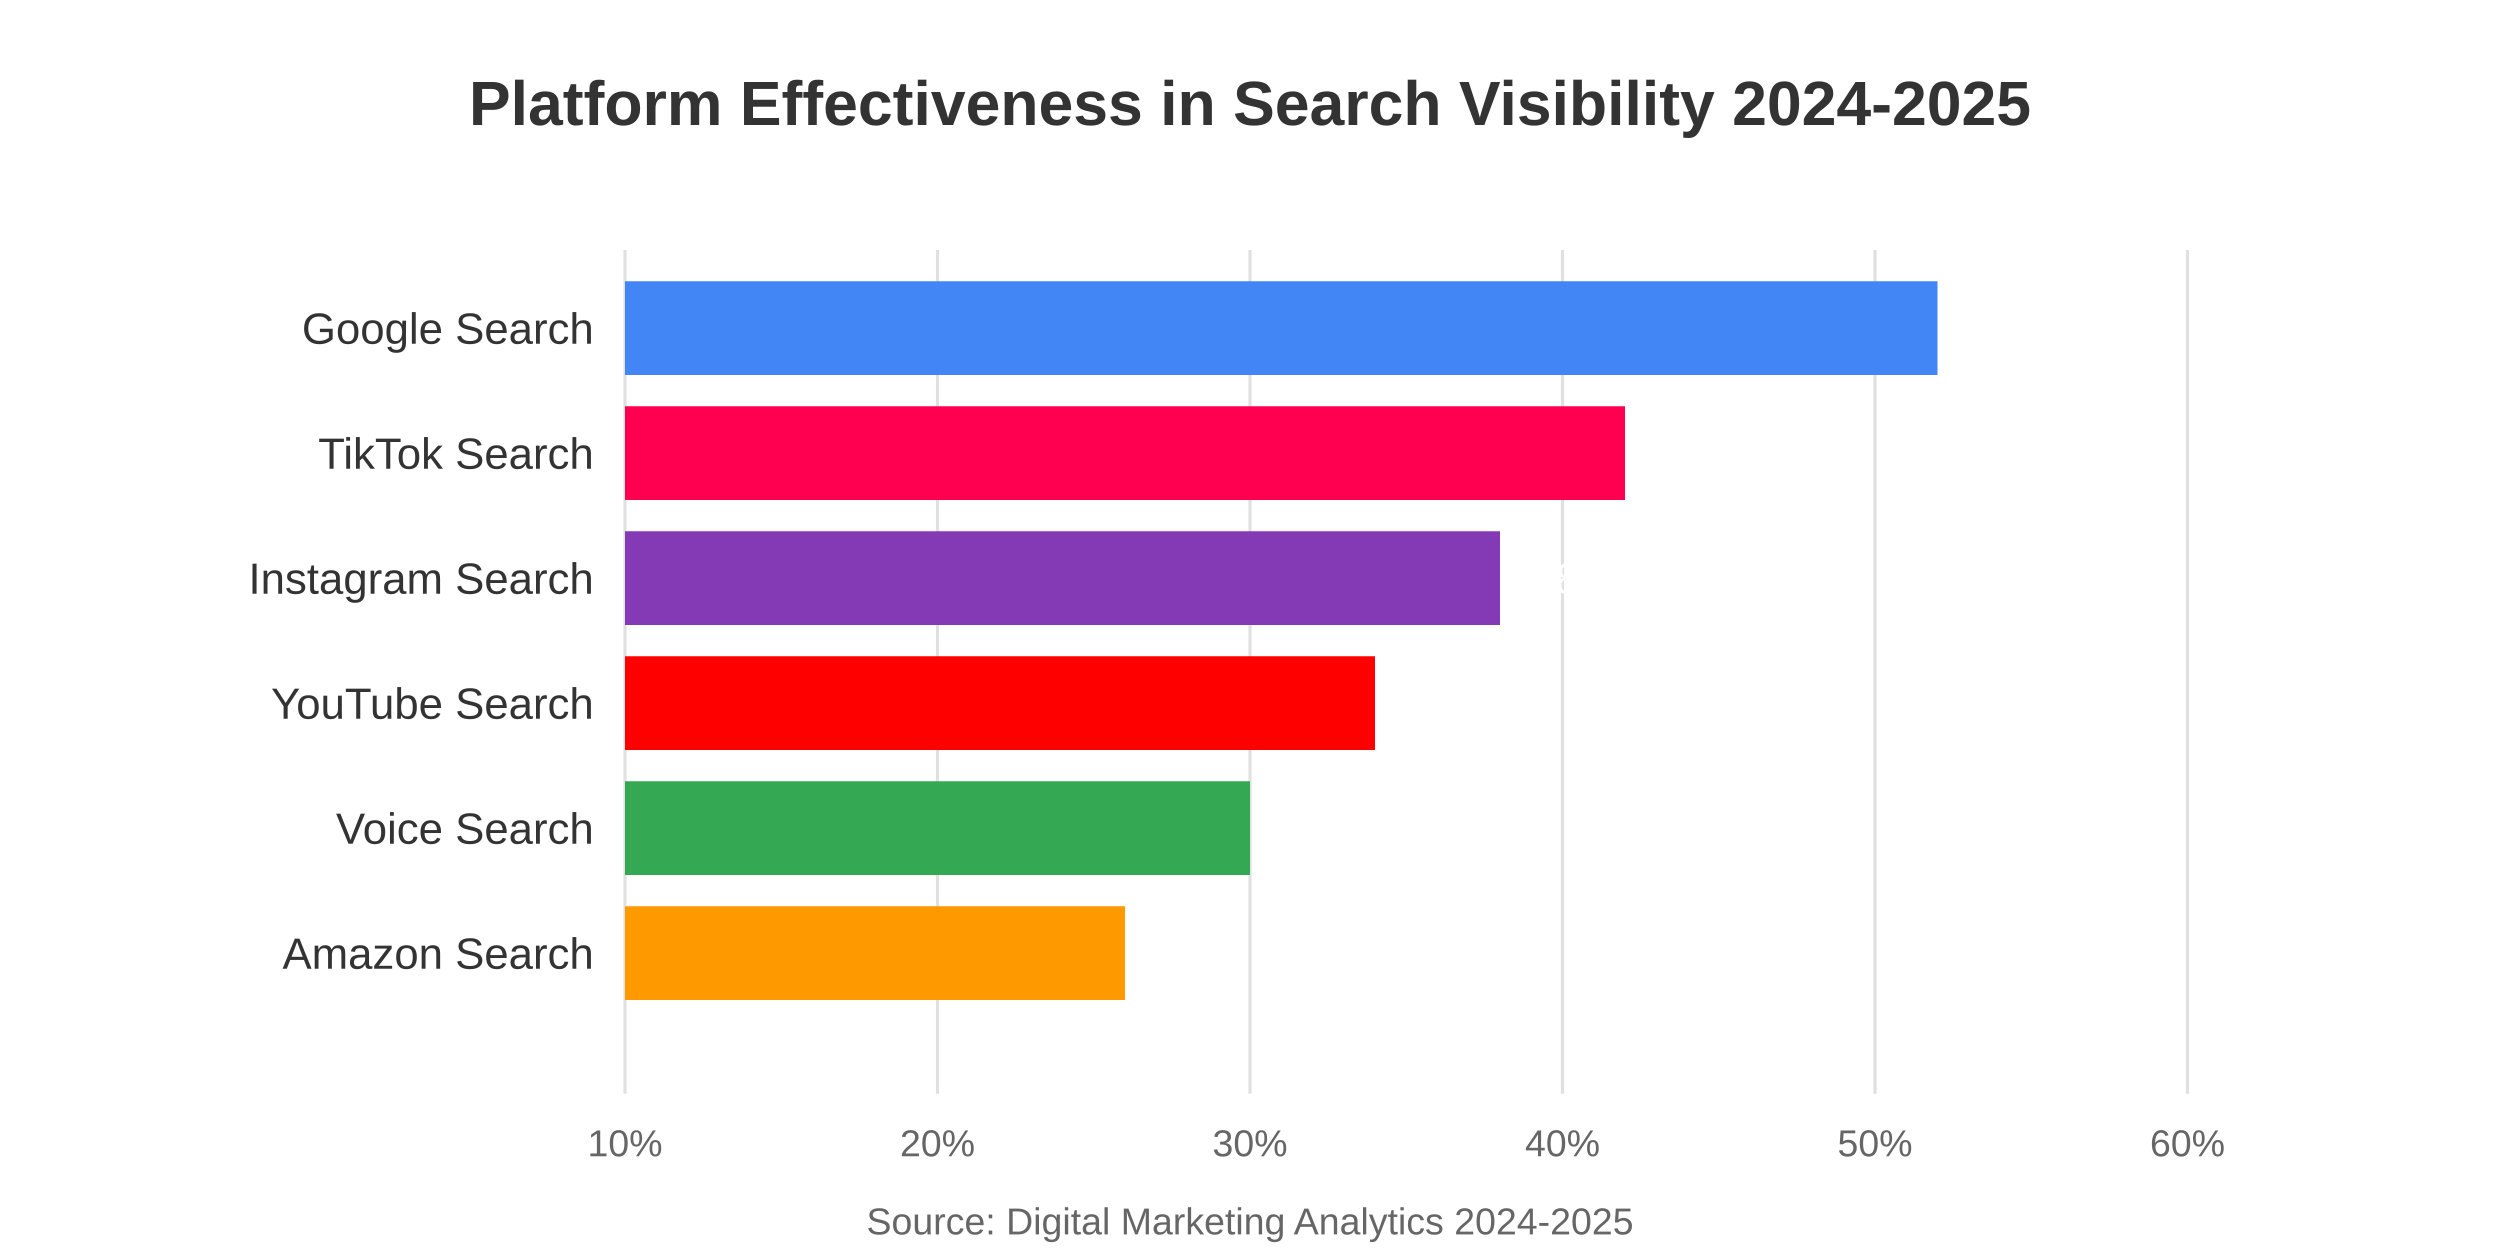
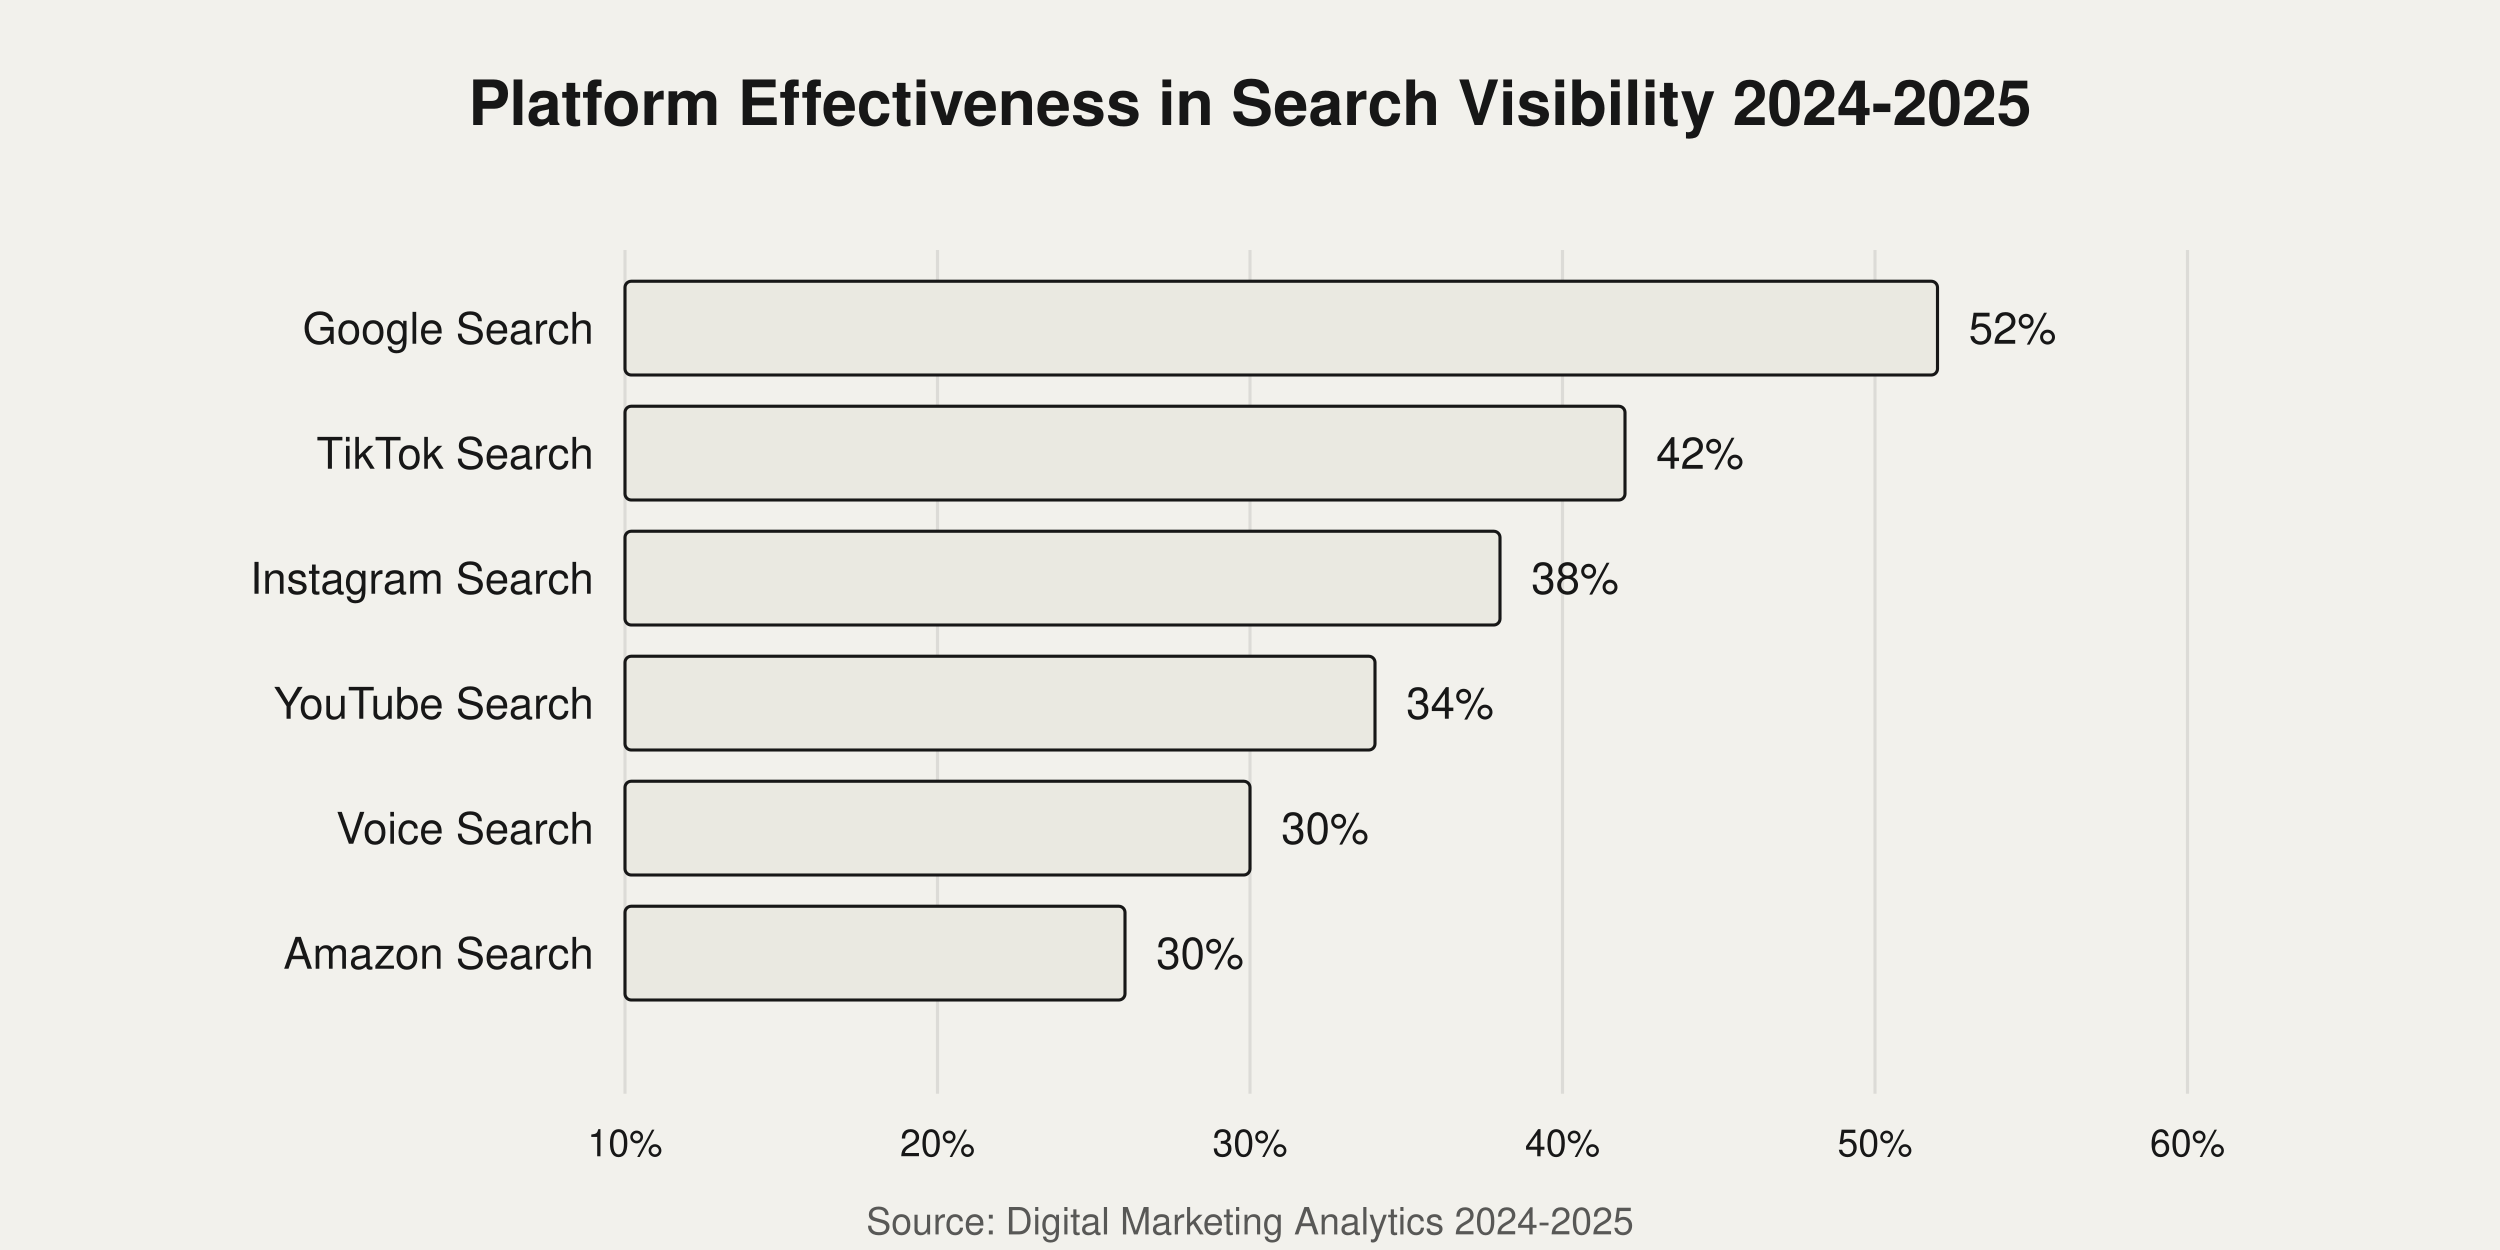
<svg xmlns="http://www.w3.org/2000/svg" viewBox="0 0 800 400">
-   <rect width="800" height="400" fill="#ffffff" />
-   <text x="400" y="40" text-anchor="middle" font-family="Arial, sans-serif" font-size="20" font-weight="bold" fill="#333">
+   <rect width="800" height="400" fill="#F2F1EC" />
+   <text x="400" y="40" text-anchor="middle" font-family="system-ui, BlinkMacSystemFont, Segoe UI, Helvetica, Arial, sans-serif, Apple Color Emoji, Segoe UI Emoji, Segoe UI Symbol" font-size="20" font-weight="bold" fill="#171717">
        Platform Effectiveness in Search Visibility 2024-2025
    </text>
-   <g stroke="#e0e0e0" stroke-width="1">
+   <g stroke="#171717" stroke-opacity="0.1" stroke-width="1">
    <line x1="200" y1="80" x2="200" y2="350" />
    <line x1="300" y1="80" x2="300" y2="350" />
    <line x1="400" y1="80" x2="400" y2="350" />
    <line x1="500" y1="80" x2="500" y2="350" />
    <line x1="600" y1="80" x2="600" y2="350" />
    <line x1="700" y1="80" x2="700" y2="350" />
  </g>
-   <g font-family="Arial, sans-serif" font-size="12" fill="#666">
+   <g font-family="system-ui, BlinkMacSystemFont, Segoe UI, Helvetica, Arial, sans-serif, Apple Color Emoji, Segoe UI Emoji, Segoe UI Symbol" font-size="12" fill="#171717">
    <text x="200" y="370" text-anchor="middle">10%</text>
    <text x="300" y="370" text-anchor="middle">20%</text>
    <text x="400" y="370" text-anchor="middle">30%</text>
    <text x="500" y="370" text-anchor="middle">40%</text>
    <text x="600" y="370" text-anchor="middle">50%</text>
    <text x="700" y="370" text-anchor="middle">60%</text>
  </g>
  <g>
-     <rect x="200" y="90" width="420" height="30" fill="#4285f4" />
-     <text x="190" y="110" text-anchor="end" font-family="Arial, sans-serif" font-size="14" fill="#333">Google Search</text>
-     <text x="630" y="110" font-family="Arial, sans-serif" font-size="14" fill="#fff">52%</text>
-     <rect x="200" y="130" width="320" height="30" fill="#ff0050" />
-     <text x="190" y="150" text-anchor="end" font-family="Arial, sans-serif" font-size="14" fill="#333">TikTok Search</text>
-     <text x="530" y="150" font-family="Arial, sans-serif" font-size="14" fill="#fff">42%</text>
-     <rect x="200" y="170" width="280" height="30" fill="#833AB4" />
-     <text x="190" y="190" text-anchor="end" font-family="Arial, sans-serif" font-size="14" fill="#333">Instagram Search</text>
-     <text x="490" y="190" font-family="Arial, sans-serif" font-size="14" fill="#fff">38%</text>
-     <rect x="200" y="210" width="240" height="30" fill="#FF0000" />
-     <text x="190" y="230" text-anchor="end" font-family="Arial, sans-serif" font-size="14" fill="#333">YouTube Search</text>
-     <text x="450" y="230" font-family="Arial, sans-serif" font-size="14" fill="#fff">34%</text>
-     <rect x="200" y="250" width="200" height="30" fill="#34A853" />
-     <text x="190" y="270" text-anchor="end" font-family="Arial, sans-serif" font-size="14" fill="#333">Voice Search</text>
-     <text x="410" y="270" font-family="Arial, sans-serif" font-size="14" fill="#fff">30%</text>
-     <rect x="200" y="290" width="160" height="30" fill="#FF9900" />
-     <text x="190" y="310" text-anchor="end" font-family="Arial, sans-serif" font-size="14" fill="#333">Amazon Search</text>
-     <text x="370" y="310" font-family="Arial, sans-serif" font-size="14" fill="#fff">26%</text>
+     <rect x="200" y="90" width="420" height="30" fill="#EAE9E1" stroke="#171717" stroke-width="1" rx="2" />
+     <text x="190" y="110" text-anchor="end" font-family="system-ui, BlinkMacSystemFont, Segoe UI, Helvetica, Arial, sans-serif, Apple Color Emoji, Segoe UI Emoji, Segoe UI Symbol" font-size="14" fill="#171717">Google Search</text>
+     <text x="630" y="110" font-family="system-ui, BlinkMacSystemFont, Segoe UI, Helvetica, Arial, sans-serif, Apple Color Emoji, Segoe UI Emoji, Segoe UI Symbol" font-size="14" fill="#171717">52%</text>
+     <rect x="200" y="130" width="320" height="30" fill="#EAE9E1" stroke="#171717" stroke-width="1" rx="2" />
+     <text x="190" y="150" text-anchor="end" font-family="system-ui, BlinkMacSystemFont, Segoe UI, Helvetica, Arial, sans-serif, Apple Color Emoji, Segoe UI Emoji, Segoe UI Symbol" font-size="14" fill="#171717">TikTok Search</text>
+     <text x="530" y="150" font-family="system-ui, BlinkMacSystemFont, Segoe UI, Helvetica, Arial, sans-serif, Apple Color Emoji, Segoe UI Emoji, Segoe UI Symbol" font-size="14" fill="#171717">42%</text>
+     <rect x="200" y="170" width="280" height="30" fill="#EAE9E1" stroke="#171717" stroke-width="1" rx="2" />
+     <text x="190" y="190" text-anchor="end" font-family="system-ui, BlinkMacSystemFont, Segoe UI, Helvetica, Arial, sans-serif, Apple Color Emoji, Segoe UI Emoji, Segoe UI Symbol" font-size="14" fill="#171717">Instagram Search</text>
+     <text x="490" y="190" font-family="system-ui, BlinkMacSystemFont, Segoe UI, Helvetica, Arial, sans-serif, Apple Color Emoji, Segoe UI Emoji, Segoe UI Symbol" font-size="14" fill="#171717">38%</text>
+     <rect x="200" y="210" width="240" height="30" fill="#EAE9E1" stroke="#171717" stroke-width="1" rx="2" />
+     <text x="190" y="230" text-anchor="end" font-family="system-ui, BlinkMacSystemFont, Segoe UI, Helvetica, Arial, sans-serif, Apple Color Emoji, Segoe UI Emoji, Segoe UI Symbol" font-size="14" fill="#171717">YouTube Search</text>
+     <text x="450" y="230" font-family="system-ui, BlinkMacSystemFont, Segoe UI, Helvetica, Arial, sans-serif, Apple Color Emoji, Segoe UI Emoji, Segoe UI Symbol" font-size="14" fill="#171717">34%</text>
+     <rect x="200" y="250" width="200" height="30" fill="#EAE9E1" stroke="#171717" stroke-width="1" rx="2" />
+     <text x="190" y="270" text-anchor="end" font-family="system-ui, BlinkMacSystemFont, Segoe UI, Helvetica, Arial, sans-serif, Apple Color Emoji, Segoe UI Emoji, Segoe UI Symbol" font-size="14" fill="#171717">Voice Search</text>
+     <text x="410" y="270" font-family="system-ui, BlinkMacSystemFont, Segoe UI, Helvetica, Arial, sans-serif, Apple Color Emoji, Segoe UI Emoji, Segoe UI Symbol" font-size="14" fill="#171717">30%</text>
+     <rect x="200" y="290" width="160" height="30" fill="#EAE9E1" stroke="#171717" stroke-width="1" rx="2" />
+     <text x="190" y="310" text-anchor="end" font-family="system-ui, BlinkMacSystemFont, Segoe UI, Helvetica, Arial, sans-serif, Apple Color Emoji, Segoe UI Emoji, Segoe UI Symbol" font-size="14" fill="#171717">Amazon Search</text>
+     <text x="370" y="310" font-family="system-ui, BlinkMacSystemFont, Segoe UI, Helvetica, Arial, sans-serif, Apple Color Emoji, Segoe UI Emoji, Segoe UI Symbol" font-size="14" fill="#171717">30%</text>
  </g>
-   <text x="400" y="395" text-anchor="middle" font-family="Arial, sans-serif" font-size="12" fill="#666">
+   <text x="400" y="395" text-anchor="middle" font-family="system-ui, BlinkMacSystemFont, Segoe UI, Helvetica, Arial, sans-serif, Apple Color Emoji, Segoe UI Emoji, Segoe UI Symbol" font-size="12" fill="#171717" opacity="0.7">
        Source: Digital Marketing Analytics 2024-2025
    </text>
</svg>
